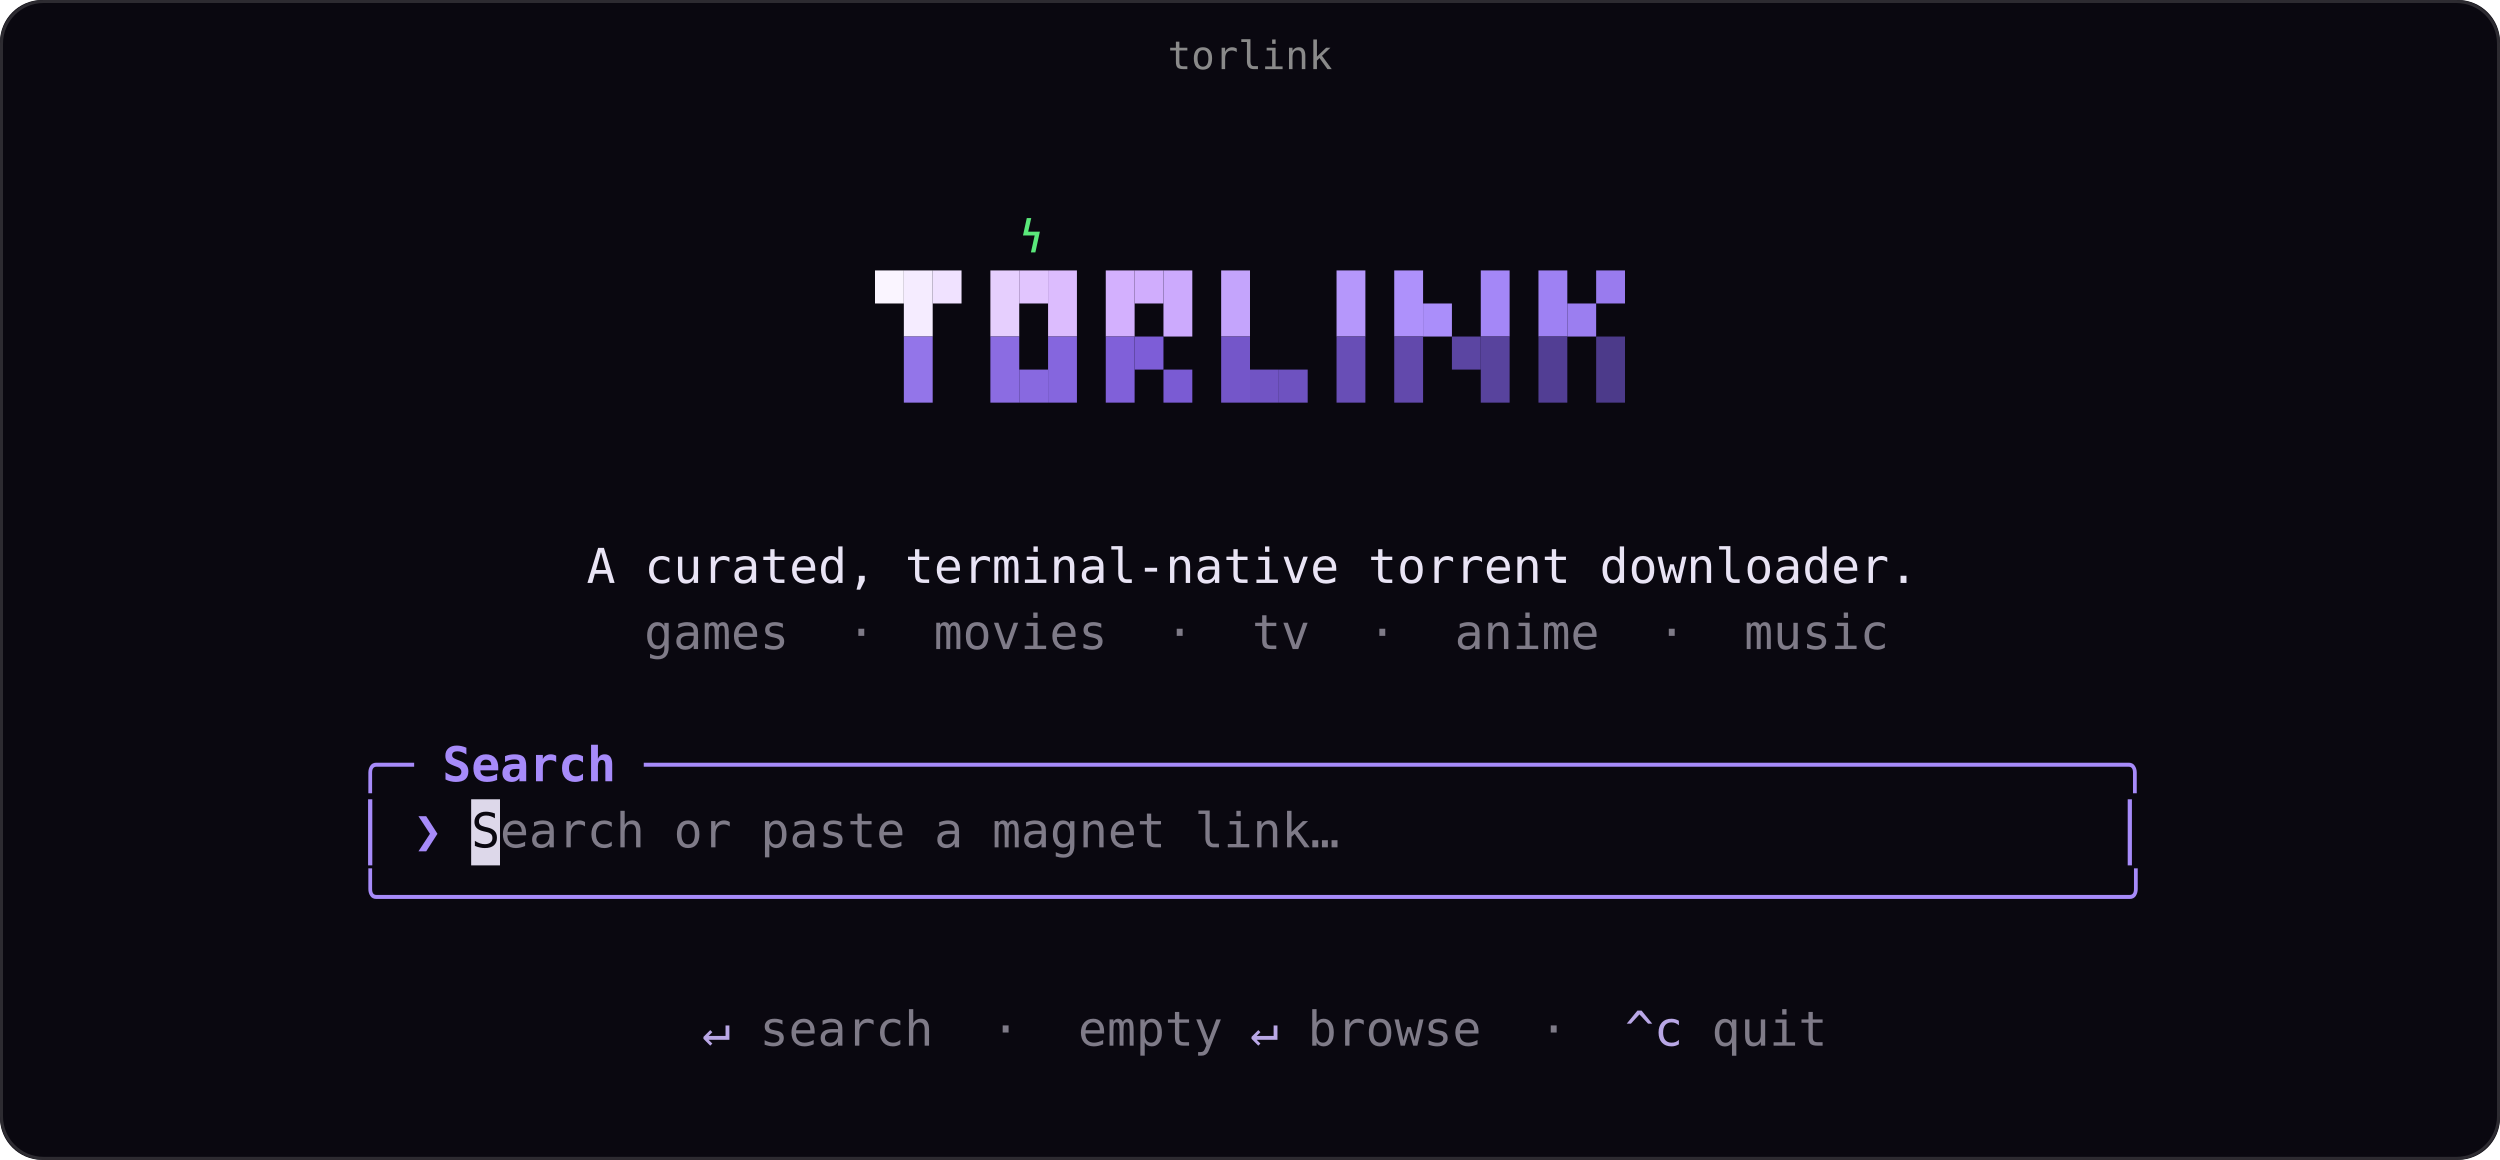
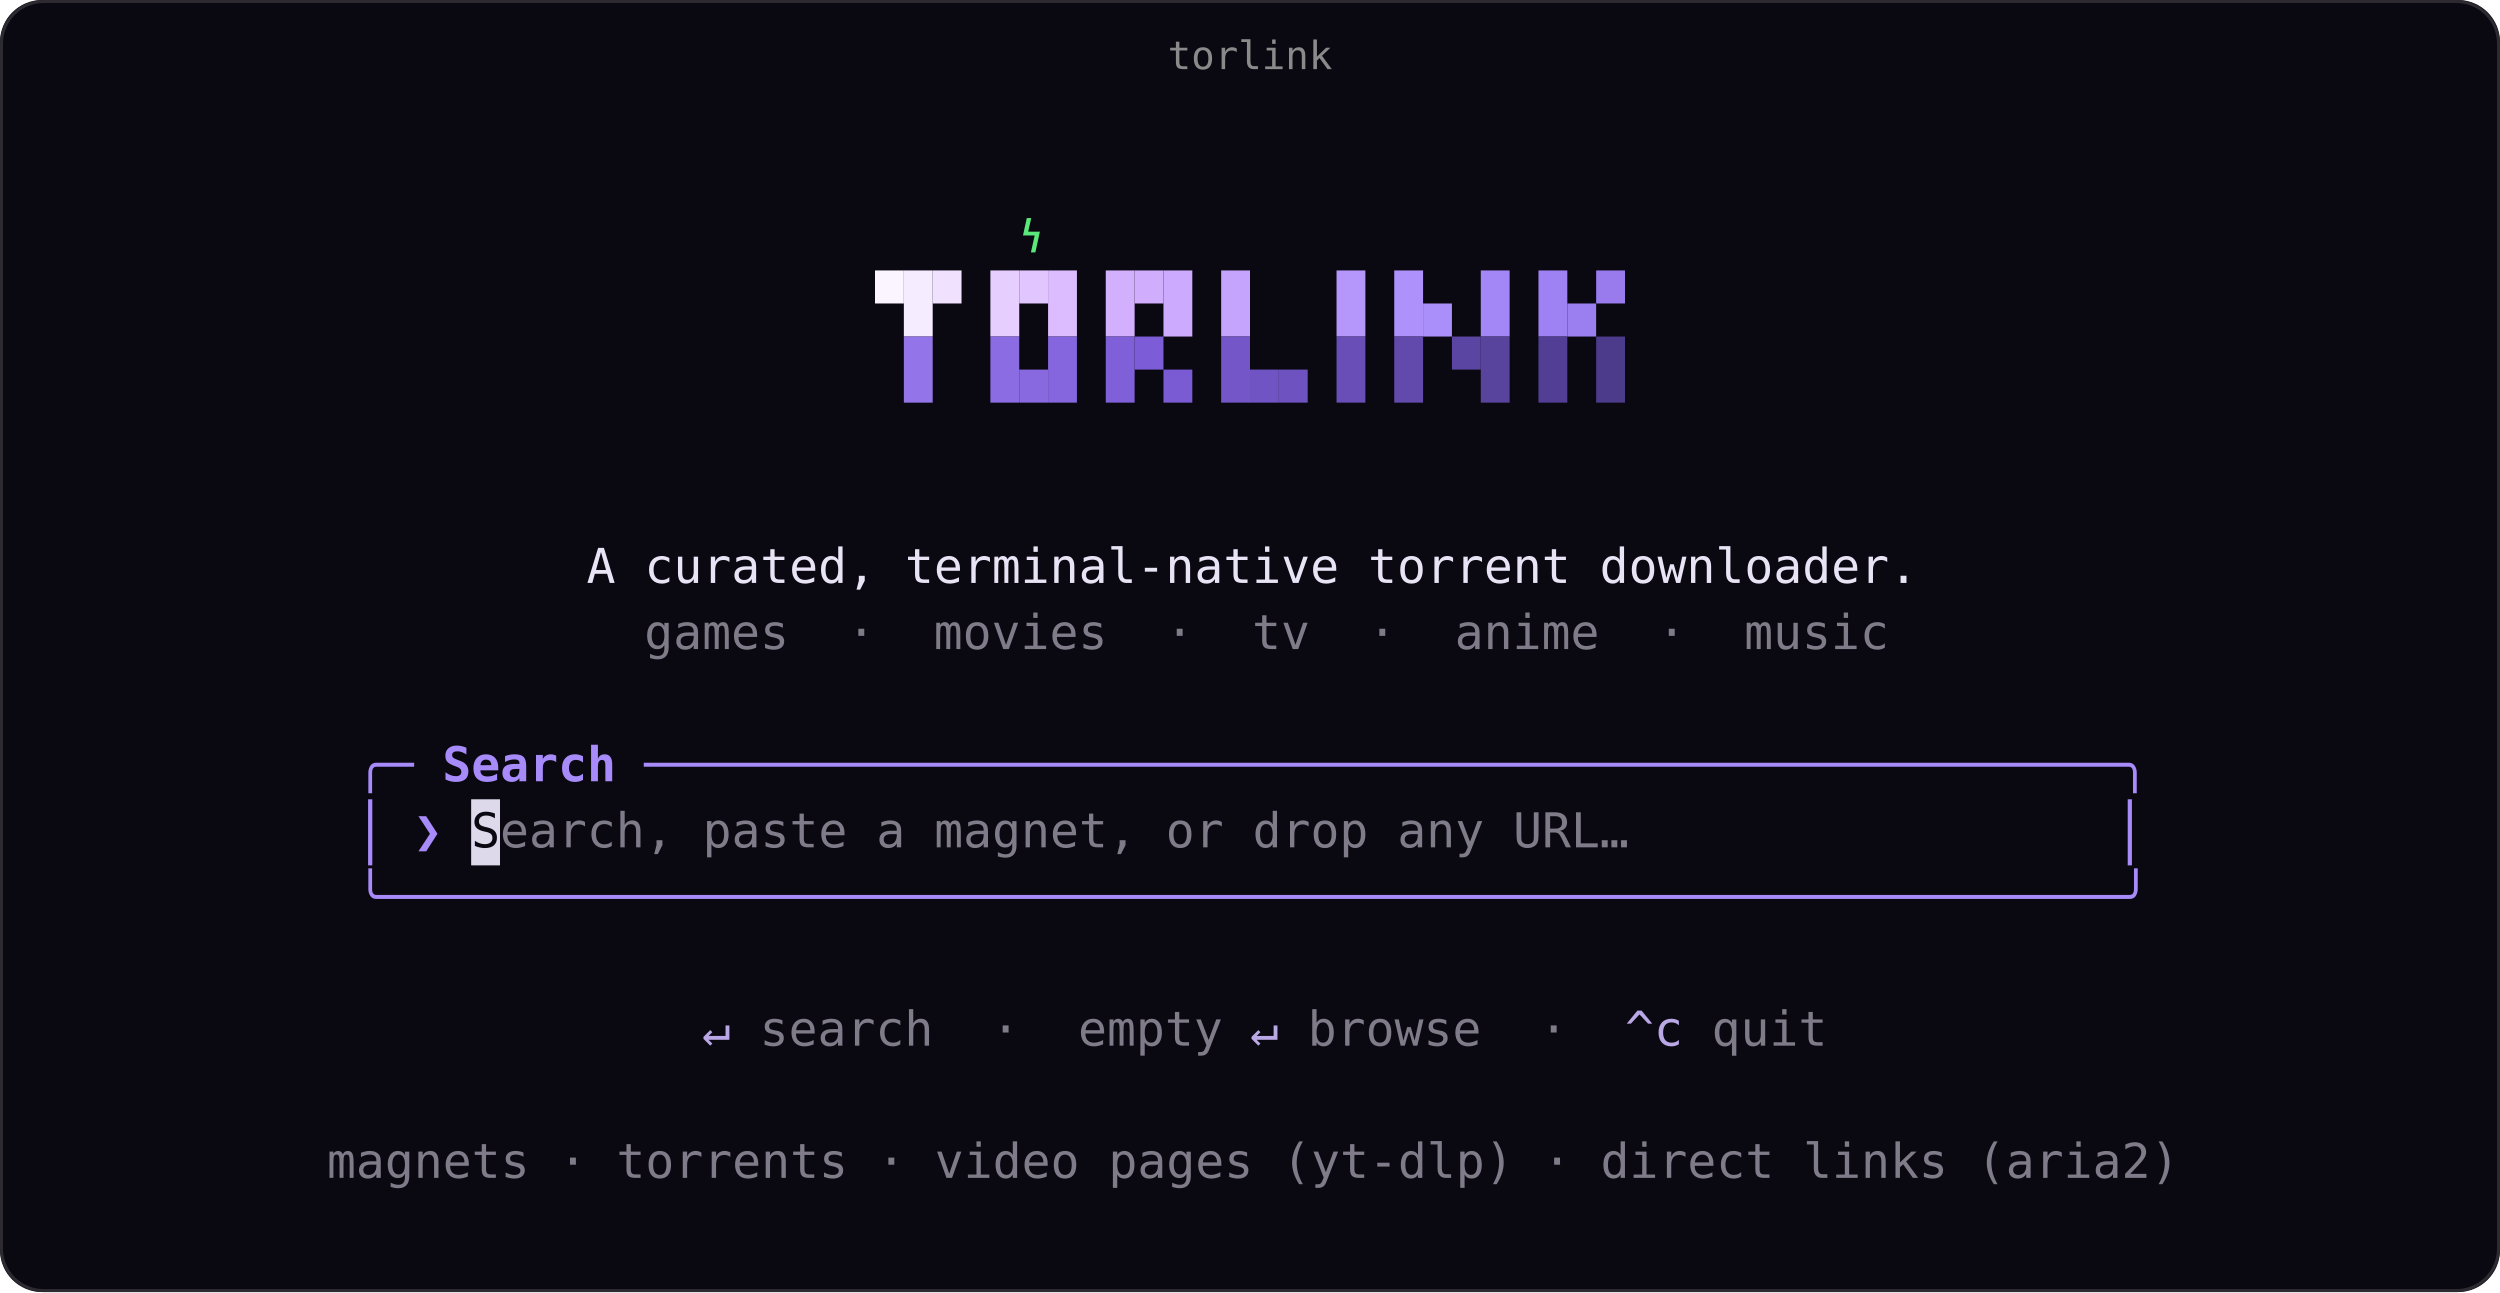
- <svg xmlns="http://www.w3.org/2000/svg" width="832" height="386" viewBox="0 0 832 386" style="max-width: 832px; width: 100%; height: auto;" role="img">
+ <svg xmlns="http://www.w3.org/2000/svg" width="832" height="430" viewBox="0 0 832 430" style="max-width: 832px; width: 100%; height: auto;" role="img">
  <rect width="100%" height="100%" rx="14" fill="#0a0810" />
-   <rect x="0.5" y="0.5" width="831" height="385" rx="14" fill="none" stroke="#2d2b31" stroke-width="1" />
+   <rect x="0.5" y="0.5" width="831" height="429" rx="14" fill="none" stroke="#2d2b31" stroke-width="1" />
  <text x="416" y="23" text-anchor="middle" font-family="ui-monospace, &quot;Cascadia Mono&quot;, &quot;SF Mono&quot;, Menlo, Consolas, &quot;DejaVu Sans Mono&quot;, monospace" font-size="13" fill="#8a8a8a">torlink</text>
  <g font-family="ui-monospace, &quot;Cascadia Mono&quot;, &quot;SF Mono&quot;, Menlo, Consolas, &quot;DejaVu Sans Mono&quot;, monospace" font-size="16" fill="#ddd8ea">
    <text x="339.2" y="84" textLength="9.6" lengthAdjust="spacingAndGlyphs" xml:space="preserve" fill="#5ae87a" font-weight="600">𐓏</text>
    <rect x="291.2" y="90" width="9.6" height="11" fill="#faf5ff" />
    <rect x="300.8" y="90" width="9.6" height="22" fill="#f5ecff" />
    <rect x="310.4" y="90" width="9.6" height="11" fill="#f0e2ff" />
    <rect x="329.6" y="90" width="9.6" height="22" fill="#e6cffe" />
    <rect x="339.2" y="90" width="9.6" height="11" fill="#e1c5fe" />
    <rect x="348.8" y="90" width="9.6" height="22" fill="#dcbcfe" />
    <rect x="368" y="90" width="9.6" height="22" fill="#d3b0fe" />
    <rect x="377.6" y="90" width="9.6" height="11" fill="#d0adfd" />
    <rect x="387.2" y="90" width="9.6" height="22" fill="#ccaafd" />
    <rect x="406.4" y="90" width="9.6" height="22" fill="#c4a4fc" />
    <rect x="444.8" y="90" width="9.6" height="22" fill="#b597fb" />
    <rect x="464" y="90" width="9.6" height="22" fill="#ae91fb" />
    <rect x="473.6" y="101" width="9.6" height="11" fill="#aa8efa" />
    <rect x="492.8" y="90" width="9.6" height="22" fill="#a487f7" />
    <rect x="512" y="90" width="9.6" height="22" fill="#9e81f3" />
    <rect x="521.6" y="101" width="9.6" height="11" fill="#9b7ef0" />
    <rect x="531.2" y="90" width="9.6" height="11" fill="#997bee" />
    <rect x="300.8" y="112" width="9.6" height="22" fill="#9375e9" />
    <rect x="329.6" y="112" width="9.6" height="22" fill="#8b6ce2" />
    <rect x="339.2" y="123" width="9.6" height="11" fill="#8869e0" />
    <rect x="348.8" y="112" width="9.6" height="22" fill="#8566de" />
    <rect x="368" y="112" width="9.6" height="22" fill="#8060d9" />
    <rect x="377.6" y="112" width="9.6" height="11" fill="#7d5dd7" />
    <rect x="387.2" y="123" width="9.6" height="11" fill="#7a5bd3" />
    <rect x="406.4" y="112" width="9.6" height="22" fill="#7456c9" />
    <rect x="416" y="123" width="9.6" height="11" fill="#7154c4" />
    <rect x="425.6" y="123" width="9.6" height="11" fill="#6e52c0" />
    <rect x="444.8" y="112" width="9.6" height="22" fill="#684eb6" />
    <rect x="464" y="112" width="9.6" height="22" fill="#6249ac" />
    <rect x="483.2" y="112" width="9.6" height="11" fill="#5b45a2" />
    <rect x="492.8" y="112" width="9.6" height="22" fill="#58439d" />
    <rect x="512" y="112" width="9.6" height="22" fill="#523e94" />
    <rect x="531.2" y="112" width="9.6" height="22" fill="#4c3a8a" />
    <text x="195.2" y="194" textLength="441.6" lengthAdjust="spacingAndGlyphs" xml:space="preserve" fill="#e9e4f5">A curated, terminal-native torrent downloader.</text>
    <text x="214.4" y="216" textLength="412.8" lengthAdjust="spacingAndGlyphs" xml:space="preserve" fill-opacity="0.55">games  ·  movies  ·  tv  ·  anime  ·  music</text>
    <text x="118.4" y="260" textLength="19.2" lengthAdjust="spacingAndGlyphs" xml:space="preserve" fill="#a78bfa">╭─</text>
    <text x="147.2" y="260" textLength="57.6" lengthAdjust="spacingAndGlyphs" xml:space="preserve" fill="#a78bfa" font-weight="600">Search</text>
    <text x="214.4" y="260" textLength="499.2" lengthAdjust="spacingAndGlyphs" xml:space="preserve" fill="#a78bfa">───────────────────────────────────────────────────╮</text>
    <rect x="122.5" y="266" width="1.4" height="22" fill="#a78bfa" />
    <text x="137.6" y="282" textLength="9.6" lengthAdjust="spacingAndGlyphs" xml:space="preserve" fill="#a78bfa">❯</text>
    <rect x="156.8" y="266" width="9.6" height="22" fill="#ddd8ea" />
    <text x="156.8" y="282" textLength="9.6" lengthAdjust="spacingAndGlyphs" xml:space="preserve" fill="#0a0810">S</text>
-     <text x="166.4" y="282" textLength="278.4" lengthAdjust="spacingAndGlyphs" xml:space="preserve" fill-opacity="0.55">earch or paste a magnet link…</text>
+     <text x="166.4" y="282" textLength="374.4" lengthAdjust="spacingAndGlyphs" xml:space="preserve" fill-opacity="0.55">earch, paste a magnet, or drop any URL…</text>
    <rect x="708.1" y="266" width="1.4" height="22" fill="#a78bfa" />
    <text x="118.4" y="304" textLength="595.2" lengthAdjust="spacingAndGlyphs" xml:space="preserve" fill="#a78bfa">╰────────────────────────────────────────────────────────────╯</text>
    <text x="233.6" y="348" textLength="9.6" lengthAdjust="spacingAndGlyphs" xml:space="preserve" fill="#b9a7e6">↵</text>
    <text x="252.8" y="348" textLength="153.6" lengthAdjust="spacingAndGlyphs" xml:space="preserve" fill-opacity="0.55">search  ·  empty</text>
    <text x="416" y="348" textLength="9.6" lengthAdjust="spacingAndGlyphs" xml:space="preserve" fill="#b9a7e6">↵</text>
    <text x="435.2" y="348" textLength="86.4" lengthAdjust="spacingAndGlyphs" xml:space="preserve" fill-opacity="0.55">browse  ·</text>
    <text x="540.8" y="348" textLength="19.2" lengthAdjust="spacingAndGlyphs" xml:space="preserve" fill="#b9a7e6">^c</text>
    <text x="569.6" y="348" textLength="38.4" lengthAdjust="spacingAndGlyphs" xml:space="preserve" fill-opacity="0.55">quit</text>
+     <text x="108.8" y="392" textLength="614.4" lengthAdjust="spacingAndGlyphs" xml:space="preserve" fill-opacity="0.55">magnets · torrents · video pages (yt-dlp) · direct links (aria2)</text>
  </g>
</svg>
